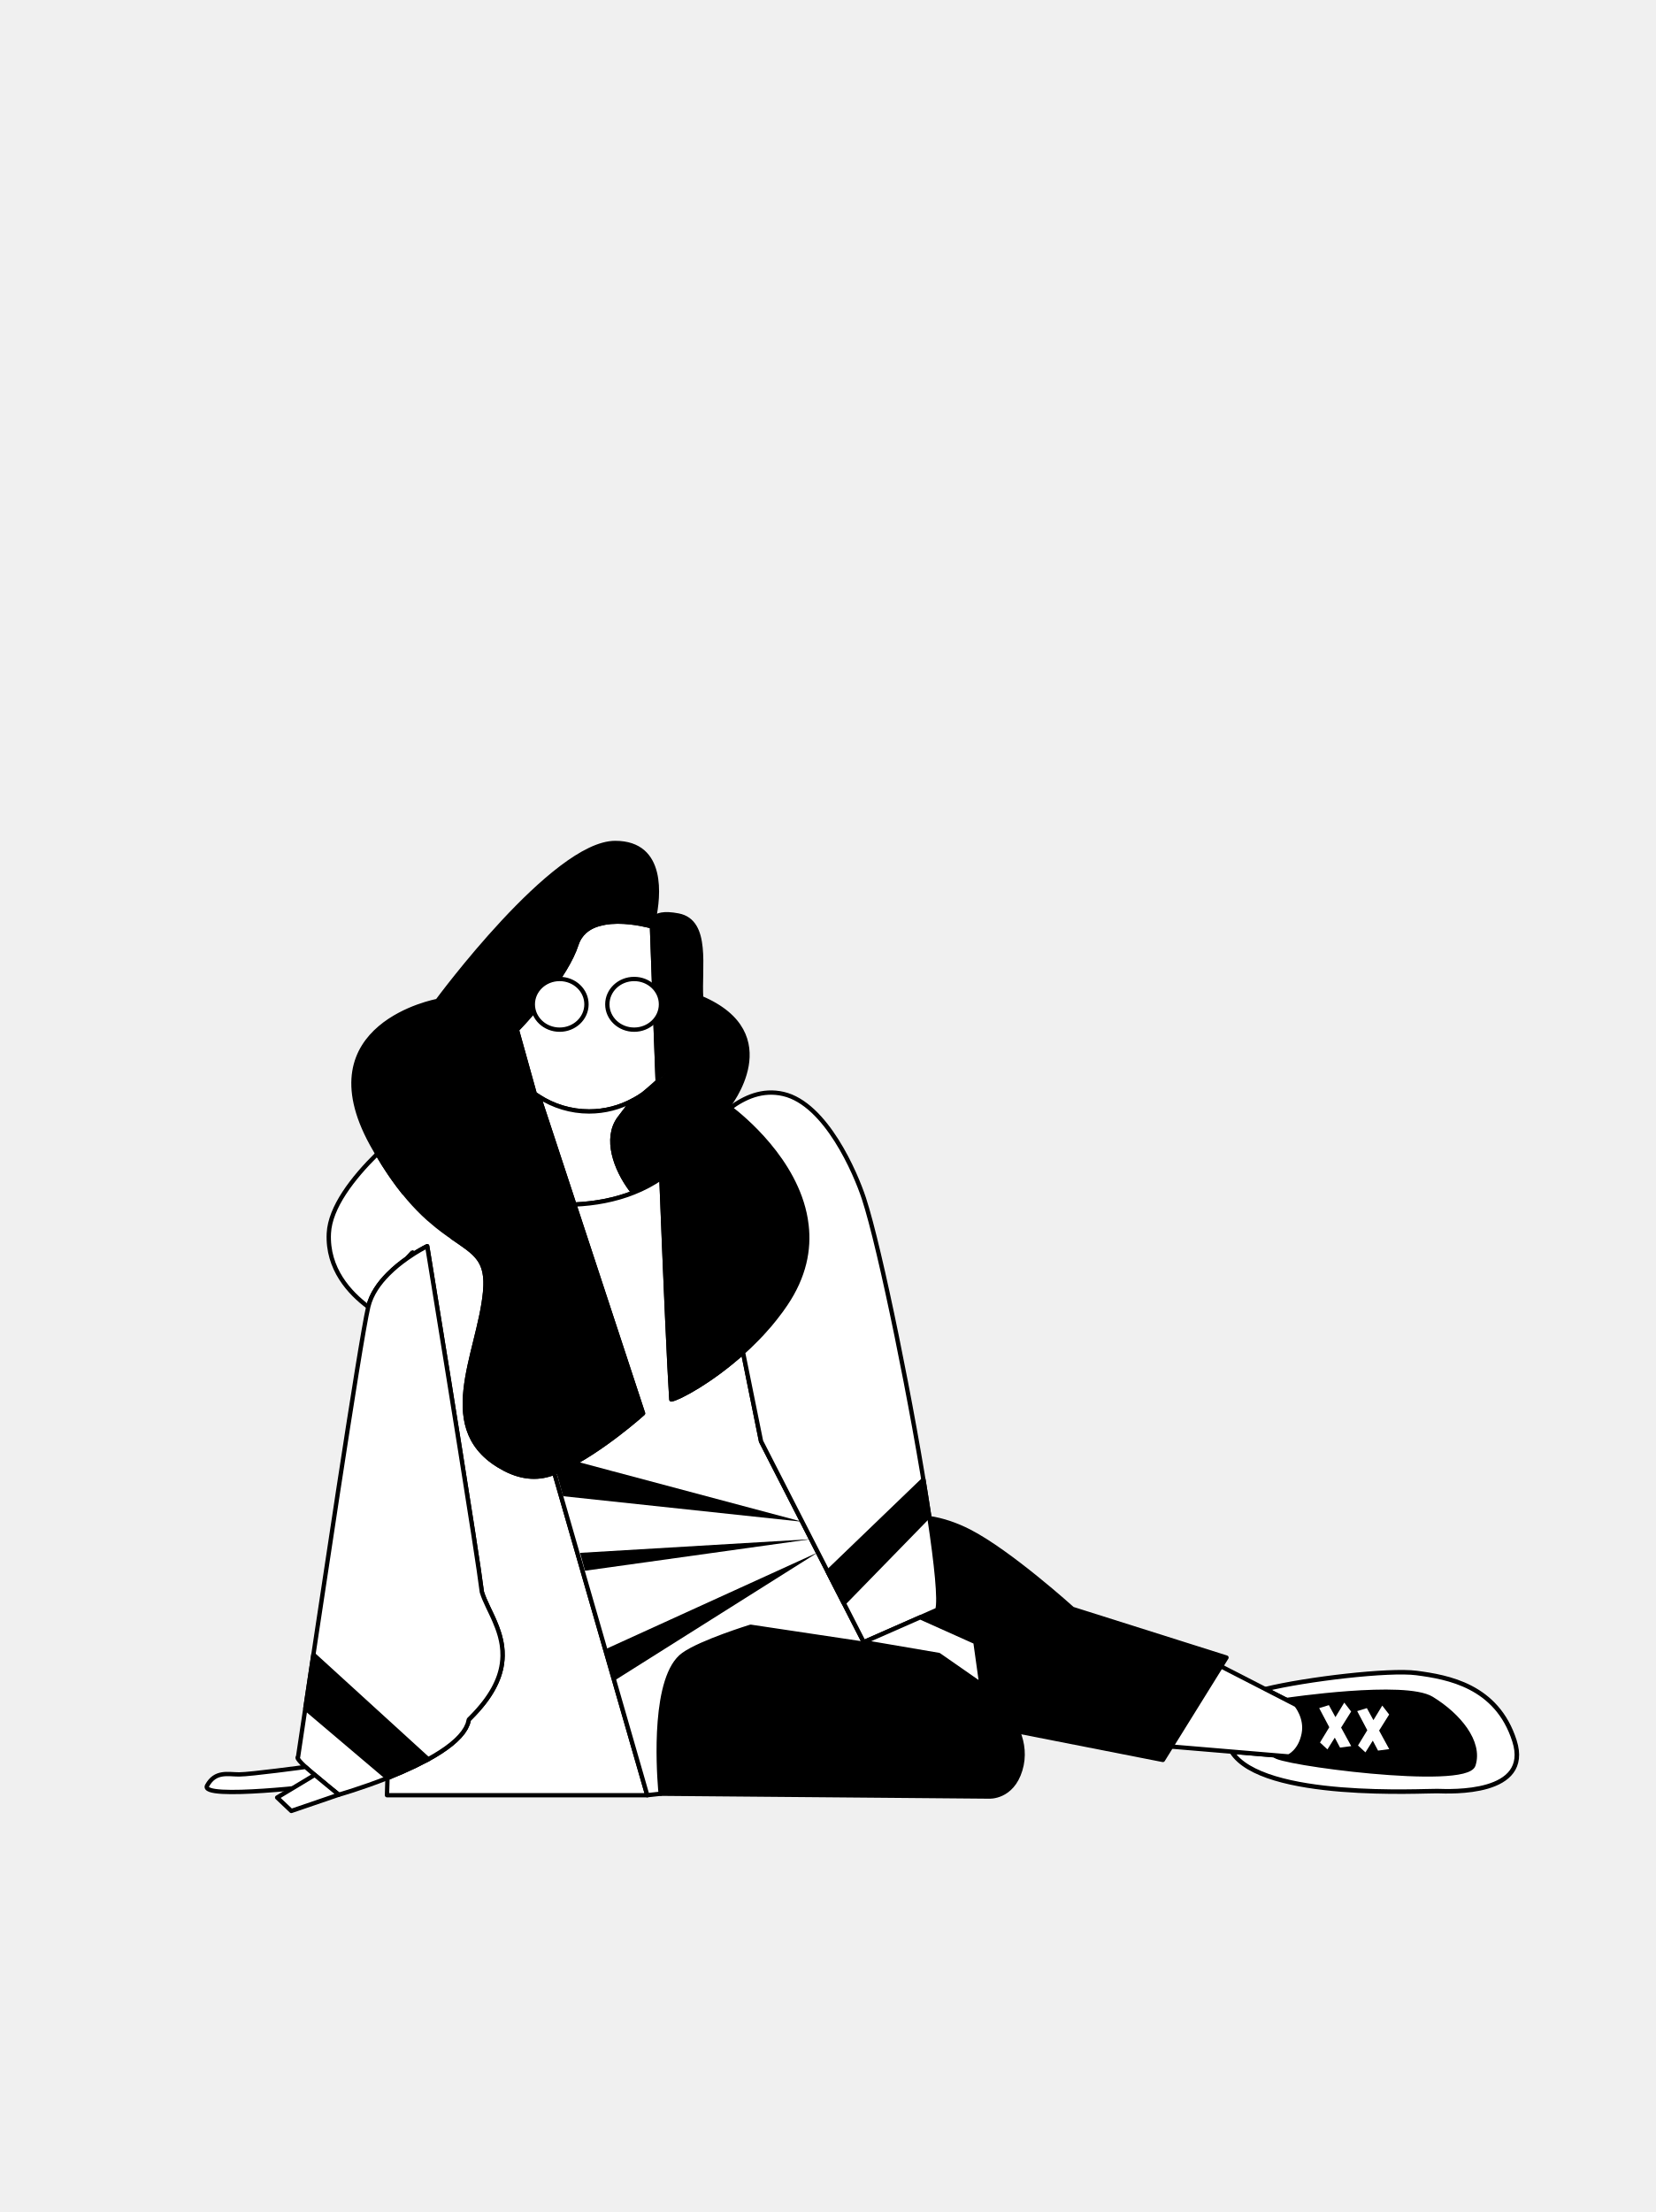
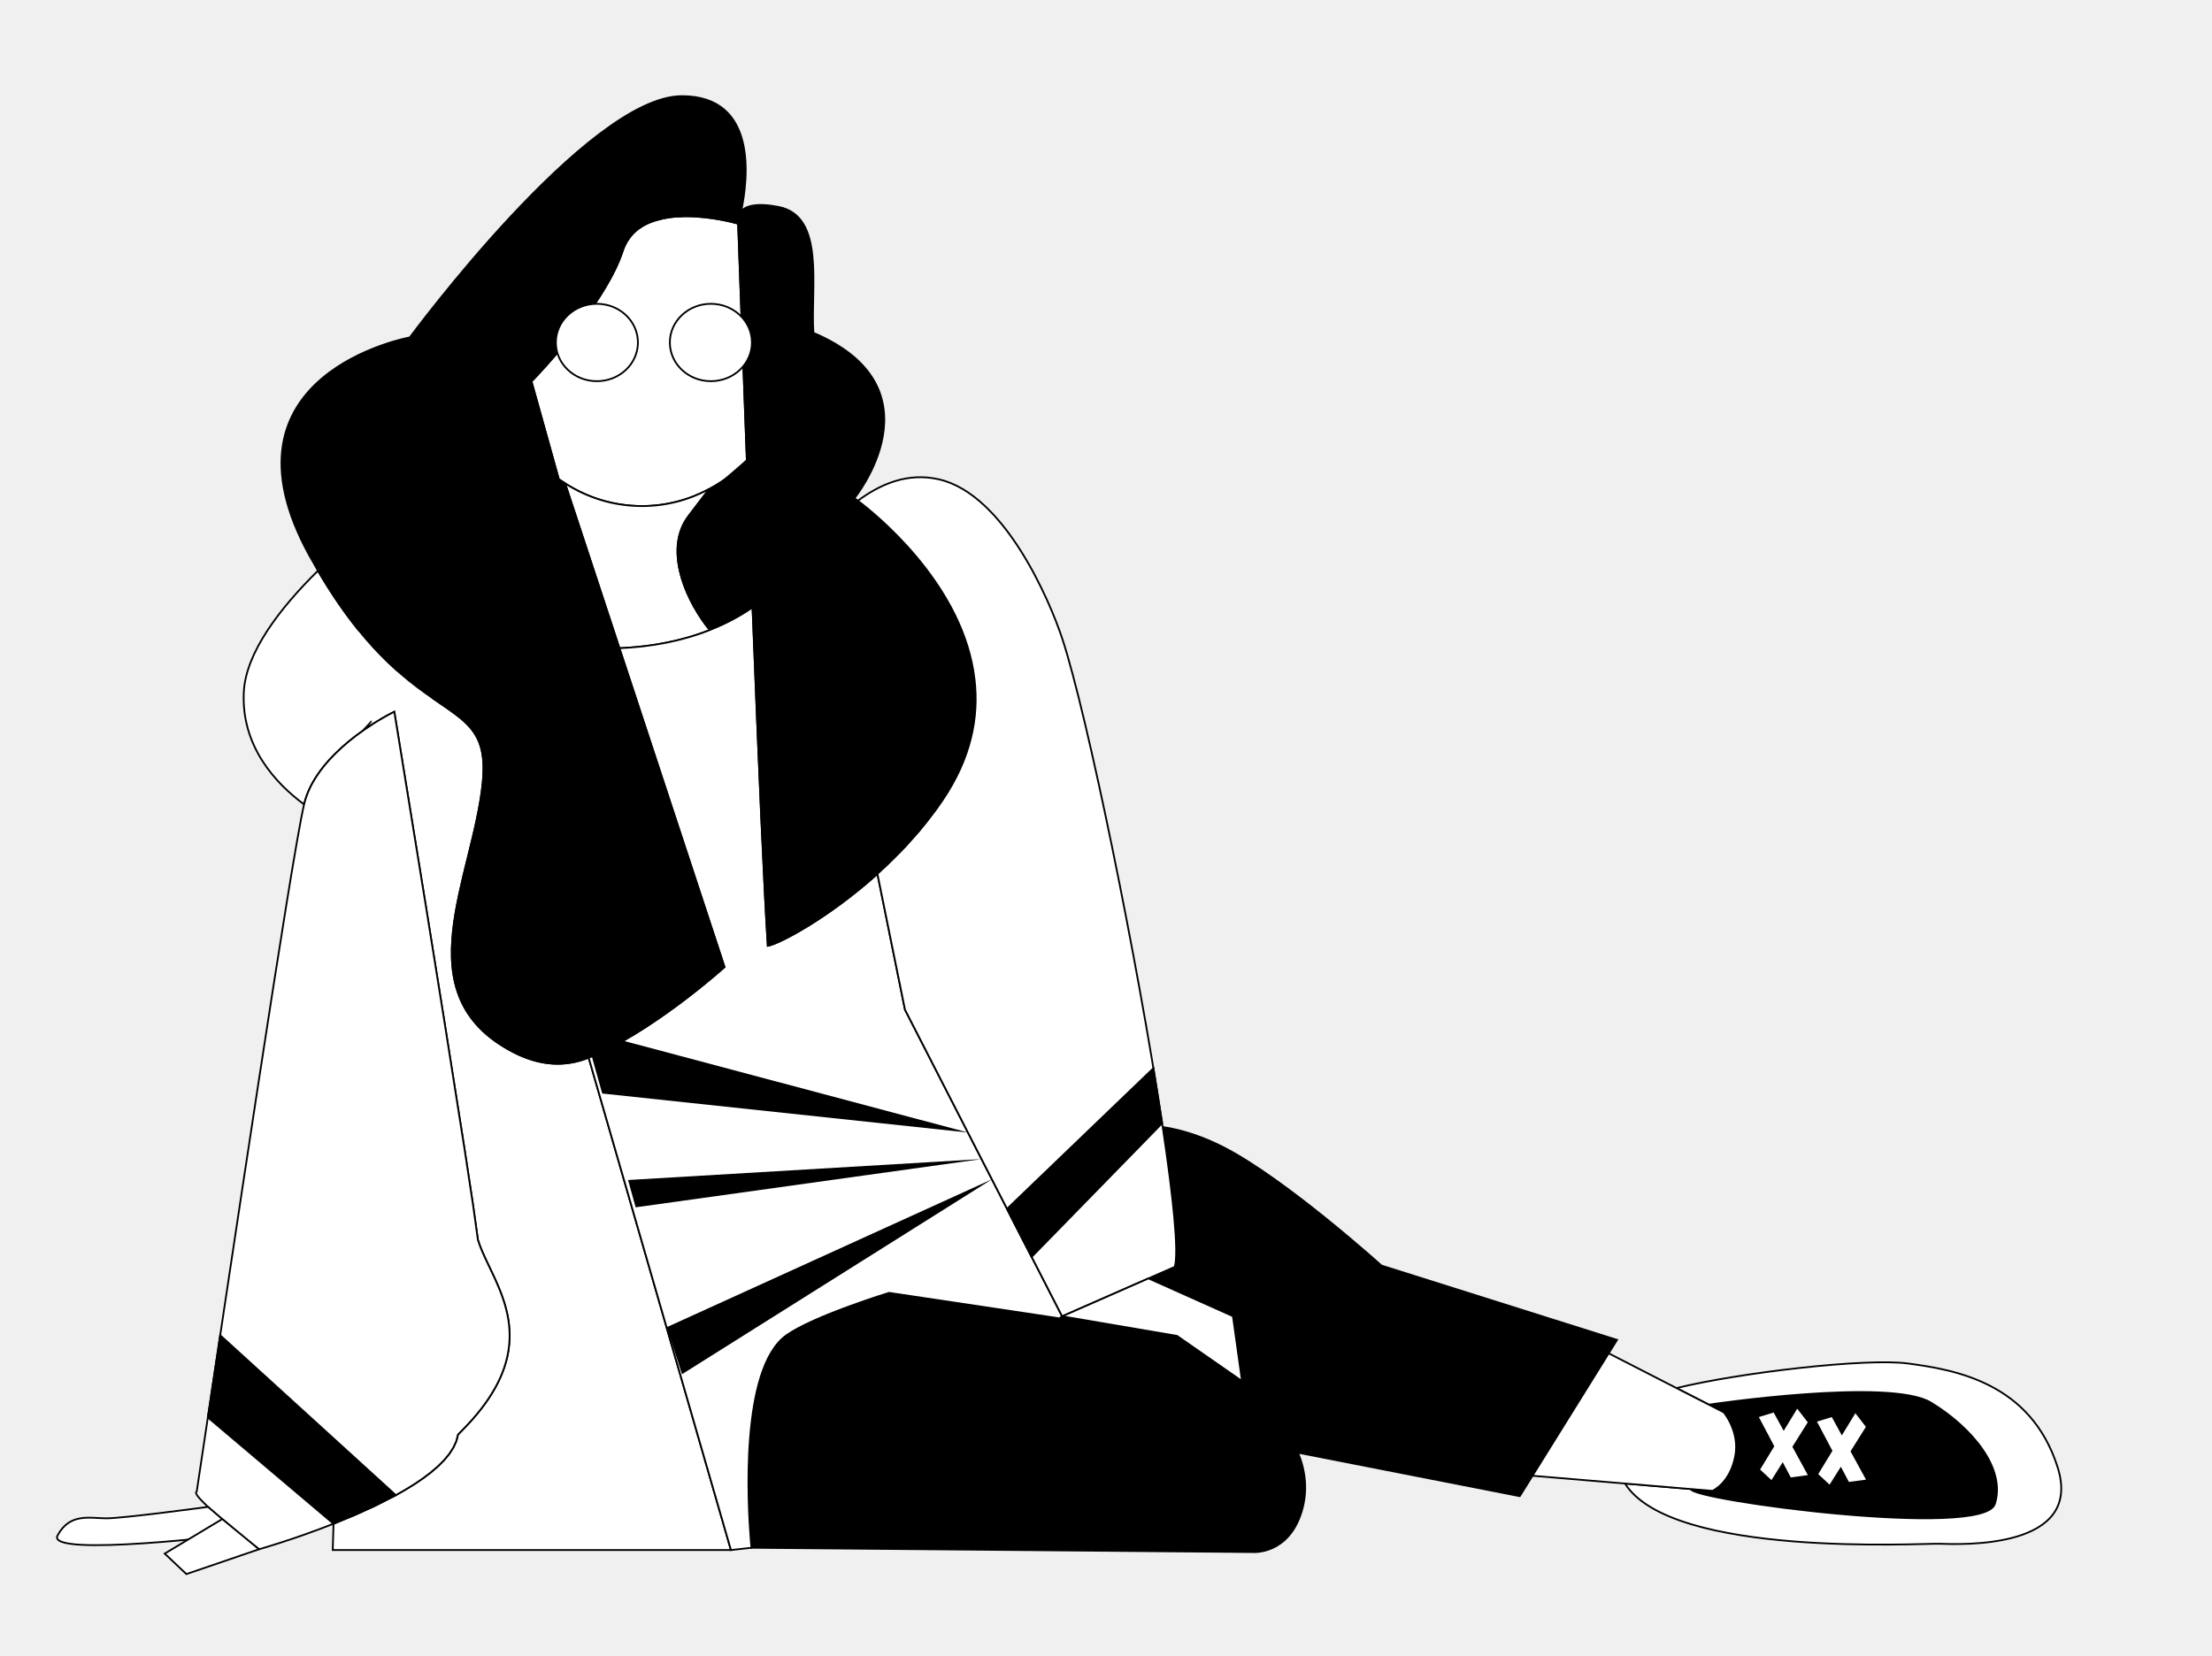
- <svg xmlns="http://www.w3.org/2000/svg" width="100%" height="100%" viewBox="0 0 1111 1484" version="1.1" xml:space="preserve" style="fill-rule:evenodd;clip-rule:evenodd;stroke-linecap:round;stroke-linejoin:round;stroke-miterlimit:1.5;">
-   <g transform="matrix(1,0,0,1,-5220,0)">
-     <g id="Girl_01" transform="matrix(0.557937,0,0,1,5217.66,-9.45171)">
-       <rect x="4.201" y="9.452" width="1990.67" height="1483.33" style="fill:none;" />
-       <g id="Layer2" transform="matrix(1.79232,0,0,1,-1580.21,0.451715)">
-         <g>
-           <path d="M1131.1,885.75C1118.65,876.527 1103.47,860.245 1104.66,836.377C1105.53,818.981 1120.53,799.504 1137.2,783.05C1143.32,793.501 1149.26,802.017 1154.93,809.063C1157.71,801.191 1159.83,795.543 1159.83,795.543L1191.83,824.877C1191.83,824.877 1190.28,831.868 1187.53,839.092C1202.74,849.632 1211.59,853.908 1209.5,875.877C1205.5,917.877 1174.16,969.21 1222.83,994.543C1235.2,1000.98 1246.19,1000.88 1255.69,997.108L1255.92,997.019L1318.33,1213.38L1143.67,1213.38L1144.01,1201.82L1144.56,1201.6L1148.89,1199.81L1153.09,1198.08L1153.31,1197.98L1153.59,1197.86L1158.06,1195.82L1162.25,1193.92L1162.43,1193.82L1162.67,1193.71L1167.11,1191.43L1171.12,1189.38L1171.33,1189.26L1171.45,1189.19L1173.47,1188.05L1175.34,1186.98L1175.47,1186.9L1175.62,1186.81L1177.57,1185.61L1179.35,1184.51L1179.46,1184.44L1179.59,1184.36L1181.44,1183.1L1183.11,1181.97L1183.2,1181.9L1183.3,1181.83L1185.04,1180.51L1186.57,1179.36L1186.64,1179.3L1186.72,1179.24L1188.32,1177.86L1189.69,1176.69L1189.74,1176.64L1189.8,1176.59L1191.24,1175.15L1192.42,1173.97L1192.46,1173.92L1192.5,1173.88L1193.76,1172.36L1194.73,1171.19L1194.75,1171.16L1194.78,1171.13L1195.83,1169.5L1196.55,1168.38L1196.56,1168.36L1196.58,1168.33L1197.42,1166.48L1197.86,1165.52L1197.86,1165.51C1198.2,1164.56 1198.45,1163.6 1198.59,1162.64L1198.59,1162.64L1200.33,1160.88C1213.6,1147.49 1219.29,1135.71 1220.8,1125.25C1223.01,1110.13 1216.5,1097.74 1211.5,1087.16C1209.81,1083.6 1208.29,1080.24 1207.33,1077.04C1207.33,1077.04 1205.24,1062.04 1205.24,1062.04L1204.98,1060.29L1204.87,1059.52L1203.77,1052.36L1201.5,1037.38L1200.88,1033.49L1200.4,1030.33L1200.37,1030.23C1191.42,972.606 1176.73,882.229 1172.1,853.864L1170.66,845.043C1170.66,845.043 1166.96,846.812 1161.8,850.077L1161.63,850.186L1161.16,850.5L1157.95,852.612L1157.36,853.044L1156.86,853.379L1160.72,849.2C1160.71,849.198 1156.85,853.414 1156.85,853.414C1152.89,856.185 1148.59,859.624 1144.62,863.621L1144.33,863.911C1138.28,869.993 1133.07,877.381 1131.1,885.75Z" style="fill:white;stroke:black;stroke-width:2.9px;" />
-           <path d="M1172.1,853.864C1176.73,882.229 1191.42,972.606 1200.37,1030.23L1201.5,1037.38L1205.24,1062.04L1207.33,1077.04L1207.42,1077.34C1208.38,1080.44 1209.86,1083.71 1211.5,1087.16C1212.05,1088.31 1212.61,1089.49 1213.18,1090.69C1213.72,1091.82 1214.25,1092.96 1214.79,1094.13C1215.17,1094.98 1215.55,1095.84 1215.93,1096.71C1217.16,1099.58 1218.31,1102.58 1219.22,1105.71L1219.3,1105.99L1219.63,1107.2C1220.1,1108.97 1220.48,1110.78 1220.76,1112.63L1220.81,1113.04C1221.12,1115.26 1221.28,1117.55 1221.24,1119.91C1221.22,1120.73 1221.18,1121.55 1221.12,1122.37C1221.06,1123.2 1220.97,1124.05 1220.85,1124.89L1220.8,1125.25C1219.3,1135.72 1213.61,1147.5 1200.33,1160.88L1198.59,1162.64L1197.86,1165.51L1197.42,1166.48L1196.56,1168.36L1195.83,1169.5L1194.75,1171.16L1193.76,1172.36L1192.46,1173.92L1191.24,1175.15L1189.74,1176.64L1188.32,1177.86L1186.64,1179.3L1185.04,1180.51L1183.2,1181.9L1181.44,1183.1L1179.46,1184.44L1177.57,1185.61L1175.47,1186.9L1173.47,1188.05L1171.33,1189.26L1167.11,1191.43L1162.43,1193.82L1158.06,1195.82L1153.31,1197.98L1148.89,1199.81L1144.01,1201.82C1126.39,1208.79 1111.33,1213.04 1111.33,1213.04C1111.33,1213.04 1080.15,1188.92 1084,1187.71C1098.61,1090.49 1125.33,910.377 1131.09,885.783L1131.19,885.358C1133.23,877.151 1138.38,869.898 1144.33,863.911L1144.62,863.621C1148.59,859.624 1152.89,856.185 1156.85,853.414L1157.36,853.044L1161.16,850.5L1161.8,850.077L1162.57,849.593C1167.33,846.637 1170.66,845.043 1170.66,845.043L1172.1,853.864Z" style="fill:white;stroke:black;stroke-width:2.9px;" />
-           <path d="M1088.96,1194.42C1088.96,1194.42 1051.97,1199.44 1044.47,1199.44C1036.97,1199.44 1028.47,1196.94 1022.97,1206.94C1017.47,1216.94 1102.93,1206.37 1102.93,1206.37L1088.96,1194.42Z" style="fill:white;stroke:black;stroke-width:2.9px;" />
-           <path d="M1095.2,1199.76L1069.97,1214.94L1079.47,1223.94L1111.33,1213.04L1095.2,1199.76Z" style="fill:white;stroke:black;stroke-width:2.9px;" />
-           <path d="M1567.08,1170.6C1570.35,1178.71 1571.37,1187.41 1568.66,1196.38C1562.96,1215.27 1547.69,1214.27 1547.69,1214.27L1327.33,1212.38L1327.31,1212.16C1326.86,1207.65 1320.06,1135.19 1342.66,1119.04C1354.51,1110.58 1387.69,1100.37 1387.69,1100.37L1514,1119.3C1514,1119.3 1554.94,1141 1566.94,1170.25L1567.08,1170.6ZM1551.48,1163.49L1551.53,1163.51L1551.43,1163.47L1551.48,1163.49Z" style="stroke:black;stroke-width:2.9px;" />
-           <g transform="matrix(1.04083,0.111773,-0.111773,1.04083,42.9001,-235.313)">
-             <path d="M1745.87,1136.01C1771.32,1126.8 1823.35,1114.93 1841.16,1115.38C1861.16,1115.88 1893.16,1117.88 1908.16,1151.88C1922.93,1185.35 1871,1188.54 1862.33,1189.21C1854.75,1189.79 1751.49,1207.15 1728.67,1178.14L1765.43,1177.29L1766.66,1144.01L1745.87,1136.01Z" style="fill:white;stroke:black;stroke-width:2.9px;" />
-           </g>
-           <path d="M1299.12,627.3C1310.08,627.376 1320.15,630.173 1321.36,630.521L1321.37,630.522L1321.49,630.626L1322.96,671.419L1325.32,734.57C1323.3,736.71 1321.14,738.694 1318.87,740.524L1315.6,742.985C1313.57,744.432 1311.44,745.761 1309.24,746.933L1308.8,747.165C1299.94,751.974 1289.91,754.661 1279.3,754.661C1266.96,754.661 1255.42,751.031 1245.57,744.68L1242.81,742.856L1230.83,699.877C1230.83,699.877 1231.73,698.958 1233.27,697.311L1234.12,696.392L1234.79,695.663L1236.13,694.197C1236.46,693.824 1236.82,693.434 1237.18,693.029C1237.44,692.742 1237.7,692.446 1237.97,692.143C1238.45,691.605 1238.94,691.043 1239.45,690.46L1240.56,689.194L1241.38,688.24L1247.83,680.46C1253.02,673.978 1258.53,666.472 1263.02,658.9C1266.36,653.356 1269.13,647.77 1270.83,642.543C1271.46,640.612 1272.3,638.91 1273.33,637.429C1275.03,634.909 1277.23,632.969 1279.74,631.485C1280.79,630.874 1281.89,630.343 1283.03,629.895C1284.2,629.422 1285.42,629.026 1286.68,628.736C1288.97,628.123 1291.37,627.739 1293.79,627.497L1298.06,627.301C1298.24,627.299 1298.42,627.298 1298.6,627.298L1299.12,627.3Z" style="fill:white;stroke:black;stroke-width:2.9px;" />
-           <path d="M1318.47,804.824C1303.54,812.682 1286.58,816.4 1269.41,817.133L1245.57,744.688C1255.42,751.033 1266.97,754.661 1279.3,754.661C1289.91,754.661 1299.94,751.974 1308.8,747.165C1308.8,747.165 1299.59,759.277 1299.59,759.277C1289.59,772.777 1297.09,793.277 1307.59,807.277C1308.08,807.928 1308.6,808.53 1309.18,809.075C1312.35,807.827 1315.45,806.415 1318.47,804.824Z" style="fill:white;stroke:black;stroke-width:2.9px;" />
-           <path d="M1325.32,734.58L1327.47,790.951L1327.8,799.193L1327.7,799.255L1323.82,801.77L1322.64,802.481L1319.38,804.33L1318.47,804.824C1315.45,806.415 1312.35,807.827 1309.18,809.075C1308.6,808.53 1308.08,807.928 1307.59,807.277C1297.09,793.277 1289.59,772.777 1299.59,759.277L1308.8,747.165C1308.8,747.165 1311.61,745.605 1311.61,745.605L1312.01,745.341C1313.24,744.605 1314.44,743.814 1315.6,742.985L1325.32,734.58Z" style="stroke:black;stroke-width:2.9px;" />
-           <path d="M1463.59,1110.66L1463.65,1110.87L1462.66,1111.61L1387.69,1100.37C1387.69,1100.37 1354.51,1110.58 1342.66,1119.04C1322.25,1133.63 1325.82,1194.15 1327.03,1209.05L1327.33,1212.38L1318.33,1213.38L1255.92,997.019L1261.17,994.743C1287.56,982.446 1315.5,957.21 1315.5,957.21L1269.4,817.105C1283.1,816.528 1296.67,814.053 1309.18,809.075L1309.33,809.015C1315.82,806.448 1322.02,803.197 1327.8,799.194L1328.46,815.214L1328.56,817.829C1330.73,872.687 1332.98,924.281 1334.5,947.877C1339.57,946.972 1361.12,935.595 1382.58,916.253L1394.67,975.943L1463.59,1110.66Z" style="fill:white;stroke:black;stroke-width:2.9px;" />
-           <path d="M1382.08,916.703C1360.79,935.77 1339.53,946.979 1334.5,947.877C1332.8,921.624 1330.21,860.708 1327.8,799.194L1327.47,790.951L1325.32,734.58C1334.84,724.645 1334.84,724.641 1325.32,734.57L1322.96,671.419L1321.49,630.626C1327.43,635.909 1322.95,631.874 1321.49,630.57L1321.49,630.557L1321.46,630.551C1313.53,623.457 1318.73,628.158 1321.37,630.522L1321.36,630.521C1320.11,630.161 1309.41,627.193 1298.06,627.301L1293.79,627.497C1291.37,627.703 1288.96,628.081 1286.68,628.736C1285.43,629.055 1284.21,629.443 1283.03,629.895C1281.89,630.35 1280.79,630.878 1279.74,631.485C1277.22,632.955 1275.02,634.894 1273.33,637.429C1272.3,638.91 1271.46,640.612 1270.83,642.543C1269.13,647.77 1266.36,653.356 1263.02,658.9C1256.56,669.745 1248.03,680.479 1241.38,688.24C1235.33,695.283 1230.83,699.877 1230.83,699.877L1242.81,742.856L1245.57,744.68L1315.5,957.21C1315.5,957.21 1287.56,982.446 1261.17,994.743L1258.1,996.072C1258.23,996.012 1258.36,995.951 1258.49,995.89L1255.92,997.019L1255.69,997.108C1246.19,1000.88 1235.2,1000.98 1222.83,994.543C1174.16,969.21 1205.5,917.877 1209.5,875.877C1212.03,849.303 1198.55,848.617 1177.18,831.416L1171.43,826.572C1170.29,825.516 1169.15,824.459 1168.01,823.403L1164.95,820.36L1164.55,819.949C1156.23,811.402 1147.15,799.944 1137.65,783.822L1137.2,783.05L1133.5,776.543C1089.5,696.543 1177.5,680.543 1177.5,680.543C1177.5,680.543 1255.5,574.543 1296.83,574.543C1330.19,574.543 1325.76,611.022 1322.81,625.101C1324.78,622.903 1329.25,621.292 1339.16,623.21C1359.83,627.21 1353.16,658.543 1354.5,678.543C1411.66,702.877 1372.5,751.21 1372.5,751.21L1373.99,752.323L1374.38,752.618C1382.95,759.163 1417.99,788.048 1424.58,826.692L1425.19,830.998C1427.1,847.326 1423.71,865.251 1411.16,883.877C1409.21,886.78 1407.16,889.601 1405,892.318L1406.54,890.316L1401.47,896.712L1400.7,897.672L1396.3,902.628L1393.74,905.379L1391.08,908.116L1390.38,908.823C1387.8,911.411 1385.19,913.886 1382.58,916.251L1382.08,916.703ZM1388.66,910.553L1391.08,908.117L1388.66,910.553Z" style="stroke:black;stroke-width:2.9px;" />
-           <path d="M1507.72,1027.5C1516.56,1028.85 1525.58,1031.9 1534.33,1036.38C1561.66,1050.38 1603.66,1088.38 1603.66,1088.38L1707,1121.04L1664.33,1189.71L1567.1,1170.61L1567.08,1170.6C1555.27,1141.17 1514,1119.3 1514,1119.3L1463.92,1111.8L1463.65,1110.87L1463.6,1110.69L1513.01,1088.94C1514.85,1082.61 1512.43,1058.83 1507.72,1027.5Z" style="stroke:black;stroke-width:2.9px;" />
-           <path d="M1463.6,1110.69L1394.67,975.943L1382.58,916.251C1385.44,913.686 1388.29,910.98 1391.08,908.117L1392.95,906.228L1393.74,905.377L1395.06,904.024L1396.3,902.628L1397.16,901.695L1396.3,902.628L1400.7,897.672L1401.47,896.712L1401.31,896.916C1402.2,895.844 1403.09,894.759 1403.96,893.659L1405,892.318C1407.16,889.601 1409.21,886.78 1411.16,883.877C1423.71,865.251 1427.1,847.326 1425.19,830.998L1424.58,826.692C1417.88,787.436 1381.83,758.25 1373.99,752.323C1383.51,745.286 1395.54,739.656 1409.67,742.943C1438.34,749.61 1458.18,796.223 1463.67,812.943C1474.69,846.44 1496.75,954.788 1507.47,1025.83L1507.72,1027.5C1512.43,1058.83 1514.85,1082.61 1513.01,1088.94L1463.6,1110.69Z" style="fill:white;stroke:black;stroke-width:2.9px;" />
-           <g transform="matrix(1,0,0,1,-13,-14.3333)">
-             <ellipse cx="1322.53" cy="697.118" rx="18" ry="17" style="fill:white;stroke:black;stroke-width:2.9px;" />
-           </g>
-           <g transform="matrix(1,0,0,1,-63,-14.3333)">
-             <ellipse cx="1322.53" cy="697.118" rx="18" ry="17" style="fill:white;stroke:black;stroke-width:2.9px;" />
-           </g>
-           <path d="M1501.49,1094.02L1538.53,1110.62L1542.51,1139.15L1514,1119.3L1463.6,1110.69L1501.49,1094.02Z" style="fill:white;stroke:black;stroke-width:2.9px;" />
-           <path d="M1088.89,1155.1L1144.01,1201.82L1171.33,1189.26L1094.3,1119.01L1088.89,1155.1Z" style="stroke:black;stroke-width:2.9px;" />
-           <path d="M1439.44,1063.47L1503.64,1001.69L1507.47,1025.83L1450.23,1084.55L1439.44,1063.47Z" style="stroke:black;stroke-width:2.9px;" />
-           <path d="M1747.25,1149.5C1747.25,1149.5 1826.7,1137.62 1844.7,1148.62C1862.7,1159.62 1877.7,1177.62 1872.7,1193.12C1867.7,1208.62 1739.19,1191.34 1739.44,1186.59L1748.83,1187.38L1753.83,1152.88L1747.25,1149.5Z" style="stroke:black;stroke-width:2.9px;" />
-           <path d="M1780.1,1161.01L1775.7,1152.95L1769.2,1154.95L1775.98,1167.78L1769.75,1178.02L1774.74,1182.64L1779.67,1174.77L1783.2,1181.45L1790.7,1180.45L1783.91,1168.01L1790.65,1157.25L1786.03,1151.26L1780.1,1161.01Z" style="fill:white;" />
-           <g transform="matrix(1,0,0,1,25.5,2)">
-             <path d="M1780.1,1161.01L1775.7,1152.95L1769.2,1154.95L1775.98,1167.78L1769.75,1178.02L1774.74,1182.64L1779.67,1174.77L1783.2,1181.45L1790.7,1180.45L1783.91,1168.01L1790.65,1157.25L1786.03,1151.26L1780.1,1161.01Z" style="fill:white;" />
-           </g>
-           <path d="M1669.91,1180.74L1703.33,1126.94L1753.83,1152.88C1753.83,1152.88 1760.95,1161.31 1758.85,1172.15C1756.54,1184.14 1748.83,1187.38 1748.83,1187.38L1669.91,1180.74Z" style="fill:white;stroke:black;stroke-width:2.9px;" />
-           <path d="M1422.29,1029.92L1270.53,989.452L1257.2,996.118L1261.87,1012.78L1422.29,1029.92Z" />
-           <path d="M1428.26,1041.59L1273.2,1050.79L1276.53,1062.79L1428.26,1041.59Z" />
-           <path d="M1432.8,1050.48L1290.2,1115.45L1296.87,1136.12L1432.8,1050.48Z" />
+ <svg xmlns="http://www.w3.org/2000/svg" width="621px" height="465px" viewBox="0 0 621 465" version="1.1">
+   <g id="Artboard" stroke="none" stroke-width="1" fill="none" fill-rule="evenodd">
+     <g id="g_01" transform="translate(-72, -333)">
+       <rect id="Rectangle" x="0" y="0" width="710" height="947" />
+       <g id="Group" transform="translate(88, 360)">
+         <path d="M69.371,198.878 C61.402,192.984 51.686,182.579 52.448,167.326 C53.005,156.209 62.605,143.762 73.275,133.247 C77.192,139.926 80.994,145.368 84.623,149.871 C86.402,144.84 87.759,141.231 87.759,141.231 L108.24,159.977 C108.24,159.977 107.248,164.445 105.488,169.061 C115.223,175.797 120.887,178.529 119.55,192.569 C116.99,219.409 96.931,252.214 128.082,268.403 C135.999,272.516 143.033,272.453 149.113,270.042 L149.26,269.985 L189.205,408.252 L77.416,408.252 L77.633,400.864 L77.985,400.724 L80.757,399.58 L83.445,398.474 L83.586,398.41 L83.765,398.333 L86.626,397.03 L89.308,395.816 L89.423,395.752 L89.577,395.681 L92.418,394.224 L94.985,392.914 L95.119,392.838 L95.196,392.793 L96.489,392.064 L97.686,391.381 L97.769,391.329 L97.865,391.272 L99.113,390.505 L100.253,389.802 L100.323,389.757 L100.406,389.706 L101.59,388.901 L102.659,388.179 L102.717,388.134 L102.781,388.089 L103.894,387.246 L104.874,386.511 L104.918,386.473 L104.97,386.434 L105.994,385.552 L106.871,384.805 L106.903,384.773 L106.941,384.741 L107.863,383.821 L108.618,383.066 L108.643,383.034 L108.669,383.009 L109.476,382.038 L110.096,381.29 L110.109,381.271 L110.128,381.252 L110.8,380.21 L111.261,379.494 L111.268,379.481 L111.28,379.462 L111.818,378.28 L112.1,377.666 L112.1,377.66 C112.317,377.053 112.477,376.439 112.567,375.826 L112.567,375.826 L113.681,374.701 C122.174,366.144 125.816,358.616 126.782,351.932 C128.197,342.269 124.03,334.351 120.83,327.59 C119.748,325.315 118.775,323.168 118.161,321.123 C118.161,321.123 116.823,311.537 116.823,311.537 L116.657,310.419 L116.586,309.927 L115.882,305.351 L114.429,295.778 L114.033,293.292 L113.725,291.273 L113.706,291.209 C107.978,254.384 98.576,196.628 95.612,178.501 L94.691,172.864 C94.691,172.864 92.322,173.995 89.02,176.081 L88.911,176.151 L88.61,176.352 L86.556,177.701 L86.178,177.977 L85.858,178.191 L88.329,175.521 C88.322,175.519 85.852,178.214 85.852,178.214 C83.317,179.985 80.565,182.182 78.024,184.737 L77.838,184.922 C73.966,188.809 70.631,193.53 69.371,198.878 Z" id="Path" stroke="#000000" stroke-width="0.5" fill="#FFFFFF" />
+         <path d="M95.612,178.501 C98.576,196.628 107.978,254.384 113.706,291.209 L114.429,295.778 L116.823,311.537 L118.161,321.123 L118.218,321.315 C118.833,323.296 119.78,325.385 120.83,327.59 C121.182,328.325 121.54,329.079 121.905,329.846 C122.251,330.568 122.59,331.297 122.936,332.044 C123.179,332.588 123.422,333.137 123.665,333.693 C124.452,335.527 125.189,337.444 125.771,339.445 L125.822,339.624 L126.033,340.397 C126.334,341.528 126.577,342.685 126.757,343.867 L126.789,344.129 C126.987,345.548 127.089,347.011 127.064,348.519 C127.051,349.043 127.025,349.567 126.987,350.091 C126.949,350.622 126.891,351.165 126.814,351.702 L126.782,351.932 C125.822,358.623 122.18,366.151 113.681,374.701 L112.567,375.826 L112.1,377.66 L111.818,378.28 L111.268,379.481 L110.8,380.21 L110.109,381.271 L109.476,382.038 L108.643,383.034 L107.863,383.821 L106.903,384.773 L105.994,385.552 L104.918,386.473 L103.894,387.246 L102.717,388.134 L101.59,388.901 L100.323,389.757 L99.113,390.505 L97.769,391.329 L96.489,392.064 L95.119,392.838 L92.418,394.224 L89.423,395.752 L86.626,397.03 L83.586,398.41 L80.757,399.58 L77.633,400.864 C66.356,405.318 56.717,408.034 56.717,408.034 C56.717,408.034 36.76,392.62 39.225,391.847 C48.576,329.718 65.678,214.616 69.364,198.899 L69.428,198.628 C70.734,193.383 74.03,188.748 77.838,184.922 L78.024,184.737 C80.565,182.182 83.317,179.985 85.852,178.214 L86.178,177.977 L88.61,176.352 L89.02,176.081 L89.513,175.772 C92.559,173.883 94.691,172.864 94.691,172.864 L95.612,178.501 Z" id="Path" stroke="#000000" stroke-width="0.5" fill="#FFFFFF" />
+         <path d="M42.399,396.135 C42.399,396.135 18.724,399.343 13.924,399.343 C9.123,399.343 3.683,397.746 0.163,404.136 C-3.357,410.527 51.341,403.772 51.341,403.772 L42.399,396.135 Z" id="Path" stroke="#000000" stroke-width="0.5" fill="#FFFFFF" />
+         <polygon id="Path" stroke="#000000" stroke-width="0.5" fill="#FFFFFF" points="46.393 399.548 30.245 409.249 36.325 415 56.717 408.034" />
+         <path d="M348.416,380.913 C350.509,386.096 351.161,391.655 349.427,397.388 C345.779,409.459 336.005,408.82 336.005,408.82 L194.966,407.613 L194.953,407.472 C194.665,404.59 190.313,358.284 204.778,347.963 C212.362,342.557 233.599,336.032 233.599,336.032 L314.442,348.129 C314.442,348.129 340.646,361.997 348.326,380.689 L348.416,380.913 Z" id="Shape" stroke="#000000" stroke-width="0.5" fill="#000000" />
+         <g transform="translate(502.4967, 380.7693) rotate(6.129408) translate(-502.4967, -380.7693) translate(441.487, 354.1707)" fill="#FFFFFF" id="Path" stroke="#000000" stroke-width="0.5">
+           <path d="M11.524,13.809 C28.576,7.648 63.436,-0.293 75.369,0.008 C88.769,0.343 110.209,1.681 120.259,24.426 C130.155,46.816 95.362,48.95 89.553,49.398 C84.474,49.786 15.289,61.4 -7.17198155e-14,41.993 L24.629,41.424 L25.453,19.161 L11.524,13.809 Z" />
        </g>
+         <path d="M176.91,33.715 C183.925,33.763 190.37,35.551 191.145,35.773 L191.151,35.774 L191.228,35.84 L192.169,61.909 L193.679,102.266 C192.386,103.634 191.004,104.901 189.551,106.071 L187.458,107.644 C186.159,108.568 184.796,109.418 183.387,110.167 L183.106,110.315 C177.435,113.388 171.015,115.105 164.225,115.105 C156.327,115.105 148.94,112.785 142.636,108.727 L140.87,107.561 L133.202,80.095 C133.202,80.095 133.778,79.508 134.764,78.455 L135.308,77.868 L135.736,77.402 L136.594,76.465 C136.805,76.227 137.036,75.978 137.266,75.719 C137.433,75.536 137.599,75.346 137.772,75.153 C138.079,74.809 138.393,74.45 138.719,74.077 L139.429,73.268 L139.954,72.659 L144.083,67.687 C147.404,63.544 150.931,58.748 153.805,53.909 C155.942,50.366 157.715,46.796 158.803,43.456 C159.207,42.222 159.744,41.134 160.404,40.188 C161.492,38.577 162.9,37.337 164.506,36.389 C165.178,35.999 165.882,35.659 166.612,35.373 C167.361,35.071 168.142,34.818 168.948,34.632 C170.414,34.241 171.95,33.995 173.499,33.84 L176.232,33.715 C176.347,33.713 176.462,33.713 176.577,33.713 L176.91,33.715 Z" id="Path" stroke="#000000" stroke-width="0.5" fill="#FFFFFF" />
+         <path d="M189.295,147.162 C179.739,152.184 168.884,154.56 157.895,155.028 L142.636,108.732 C148.94,112.787 156.333,115.105 164.225,115.105 C171.015,115.105 177.435,113.388 183.106,110.315 C183.106,110.315 177.211,118.055 177.211,118.055 C170.811,126.682 175.611,139.783 182.331,148.73 C182.645,149.146 182.978,149.53 183.349,149.879 C185.378,149.081 187.362,148.179 189.295,147.162 Z" id="Path" stroke="#000000" stroke-width="0.5" fill="#FFFFFF" />
+         <path d="M193.679,102.272 L195.055,138.296 L195.267,143.564 L195.203,143.603 L192.719,145.21 L191.964,145.665 L189.877,146.846 L189.295,147.162 C187.362,148.179 185.378,149.081 183.349,149.879 C182.978,149.53 182.645,149.146 182.331,148.73 C175.611,139.783 170.811,126.682 177.211,118.055 L183.106,110.315 C183.106,110.315 184.904,109.318 184.904,109.318 L185.16,109.149 C185.948,108.679 186.716,108.173 187.458,107.644 L193.679,102.272 Z" id="Path" stroke="#000000" stroke-width="0.5" fill="#000000" />
+         <path d="M282.178,342.608 L282.216,342.742 L281.583,343.215 L233.599,336.032 C233.599,336.032 212.362,342.557 204.778,347.963 C191.714,357.287 193.999,395.963 194.774,405.484 L194.966,407.613 L189.205,408.252 L149.26,269.985 L152.621,268.531 C169.511,260.672 187.394,244.545 187.394,244.545 L157.888,155.01 C166.657,154.642 175.342,153.06 183.349,149.879 L183.445,149.84 C187.599,148.2 191.567,146.122 195.267,143.564 L195.689,153.802 L195.753,155.473 C197.142,190.53 198.582,223.502 199.555,238.581 C202.8,238.002 216.593,230.732 230.328,218.371 L238.066,256.516 L282.178,342.608 Z" id="Path" stroke="#000000" stroke-width="0.5" fill="#FFFFFF" />
+         <path d="M230.008,218.659 C216.382,230.844 202.774,238.007 199.555,238.581 C198.467,221.804 196.809,182.875 195.267,143.564 L195.055,138.296 L193.679,102.272 C199.772,95.923 199.772,95.921 193.679,102.266 L192.169,61.909 L191.228,35.84 C195.03,39.216 192.162,36.638 191.228,35.804 L191.228,35.796 L191.209,35.792 C186.133,31.259 189.461,34.263 191.151,35.774 L191.145,35.773 C190.345,35.543 183.496,33.646 176.232,33.715 L173.499,33.84 C171.95,33.972 170.407,34.214 168.948,34.632 C168.148,34.836 167.367,35.084 166.612,35.373 C165.882,35.664 165.178,36.001 164.506,36.389 C162.893,37.328 161.485,38.568 160.404,40.188 C159.744,41.134 159.207,42.222 158.803,43.456 C157.715,46.796 155.942,50.366 153.805,53.909 C149.67,60.839 144.211,67.699 139.954,72.659 C136.082,77.159 133.202,80.095 133.202,80.095 L140.87,107.561 L142.636,108.727 L187.394,244.545 C187.394,244.545 169.511,260.672 152.621,268.531 L150.656,269.38 C150.739,269.342 150.822,269.303 150.905,269.264 L149.26,269.985 L149.113,270.042 C143.033,272.453 135.999,272.516 128.082,268.403 C96.931,252.214 116.99,219.409 119.55,192.569 C121.169,175.587 112.541,175.148 98.864,164.156 L95.183,161.06 C94.454,160.385 93.724,159.71 92.994,159.035 L91.036,157.09 L90.78,156.828 C85.455,151.366 79.643,144.043 73.563,133.741 L73.275,133.247 L70.907,129.089 C42.745,77.965 99.068,67.74 99.068,67.74 C99.068,67.74 148.992,0 175.445,0 C196.796,0 193.961,23.312 192.073,32.309 C193.334,30.905 196.195,29.875 202.537,31.101 C215.767,33.657 211.498,53.681 212.356,66.462 C248.94,82.012 223.876,112.9 223.876,112.9 L224.83,113.611 L225.08,113.8 C230.565,117.982 252.992,136.441 257.21,161.137 L257.6,163.889 C258.823,174.323 256.653,185.778 248.62,197.681 C247.372,199.536 246.06,201.339 244.678,203.076 L245.663,201.796 L242.418,205.884 L241.926,206.497 L239.109,209.664 L237.471,211.422 L235.768,213.171 L235.32,213.623 C233.669,215.277 231.999,216.859 230.328,218.37 L230.008,218.659 Z M234.22,214.729 L235.768,213.172 L234.22,214.729 Z" id="Shape" stroke="#000000" stroke-width="0.5" fill="#000000" />
+         <path d="M310.423,289.464 C316.081,290.327 321.854,292.276 327.454,295.139 C344.947,304.086 371.828,328.37 371.828,328.37 L437.97,349.241 L410.66,393.125 L348.428,380.919 L348.416,380.913 C340.857,362.105 314.442,348.129 314.442,348.129 L282.389,343.336 L282.216,342.742 L282.184,342.627 L313.809,328.728 C314.986,324.682 313.437,309.486 310.423,289.464 Z" id="Path" stroke="#000000" stroke-width="0.5" fill="#000000" />
+         <path d="M282.184,342.627 L238.066,256.516 L230.328,218.37 C232.159,216.731 233.983,215.002 235.768,213.172 L236.965,211.965 L237.471,211.421 L238.316,210.556 L239.109,209.664 L239.66,209.068 L239.109,209.664 L241.926,206.497 L242.418,205.884 L242.316,206.014 C242.886,205.329 243.455,204.635 244.012,203.932 L244.678,203.076 C246.06,201.339 247.372,199.536 248.62,197.681 C256.653,185.778 258.823,174.323 257.6,163.889 L257.21,161.137 C252.922,136.05 229.848,117.399 224.83,113.611 C230.923,109.114 238.623,105.516 247.667,107.617 C266.017,111.877 278.715,141.666 282.229,152.351 C289.282,173.757 303.402,242.997 310.263,288.397 L310.423,289.464 C313.437,309.486 314.986,324.682 313.809,328.728 L282.184,342.627 Z" id="Path" stroke="#000000" stroke-width="0.5" fill="#FFFFFF" />
+         <g transform="translate(172.0523, 58.30841)" fill="#FFFFFF" id="Oval" stroke="#000000" stroke-width="0.5">
+           <ellipse cx="11.521" cy="10.864" rx="11.521" ry="10.864" />
+         </g>
+         <g transform="translate(140.0503, 58.30841)" fill="#FFFFFF" id="Oval" stroke="#000000" stroke-width="0.5">
+           <ellipse cx="11.521" cy="10.864" rx="11.521" ry="10.864" />
+         </g>
+         <polygon id="Path" stroke="#000000" stroke-width="0.5" fill="#FFFFFF" points="306.435 331.974 330.142 342.582 332.69 360.815 314.442 348.129 282.184 342.627" />
+         <polygon id="Path" stroke="#000000" stroke-width="0.5" fill="#000000" points="42.354 371.007 77.633 400.864 95.119 392.838 45.817 347.944" />
+         <polygon id="Path" stroke="#000000" stroke-width="0.5" fill="#000000" points="266.721 312.451 307.811 272.97 310.263 288.397 273.627 325.922" />
+         <path d="M463.732,367.429 C463.732,367.429 514.583,359.837 526.104,366.866 C537.625,373.896 547.225,385.399 544.025,395.304 C540.825,405.21 458.573,394.167 458.733,391.131 L464.743,391.636 L467.943,369.589 L463.732,367.429 Z" id="Path" stroke="#000000" stroke-width="0.5" fill="#000000" />
+         <polygon id="Path" fill="#FFFFFF" points="484.757 374.784 481.941 369.634 477.781 370.912 482.12 379.111 478.133 385.655 481.327 388.607 484.482 383.578 486.741 387.847 491.542 387.208 487.196 379.258 491.51 372.381 488.553 368.554" />
+         <g transform="translate(494.1017, 369.8316)" fill="#FFFFFF" id="Path">
+           <polygon points="6.976 6.231 4.16 1.08 0 2.358 4.339 10.557 0.352 17.101 3.546 20.054 6.701 15.024 8.961 19.293 13.761 18.654 9.415 10.704 13.729 3.828 10.772 0" />
+         </g>
+         <path d="M414.231,387.393 L435.621,353.012 L467.943,369.589 C467.943,369.589 472.5,374.976 471.156,381.903 C469.678,389.566 464.743,391.636 464.743,391.636 L414.231,387.393 Z" id="Path" stroke="#000000" stroke-width="0.5" fill="#FFFFFF" />
+         <polygon id="Path" fill="#000000" points="255.744 291.011 158.611 265.149 150.08 269.409 153.069 280.057" />
+         <polygon id="Path" fill="#000000" points="259.565 298.468 160.32 304.348 162.452 312.016" />
+         <polygon id="Path" fill="#000000" points="262.471 304.15 171.201 345.669 175.47 358.878" />
      </g>
    </g>
  </g>
</svg>
